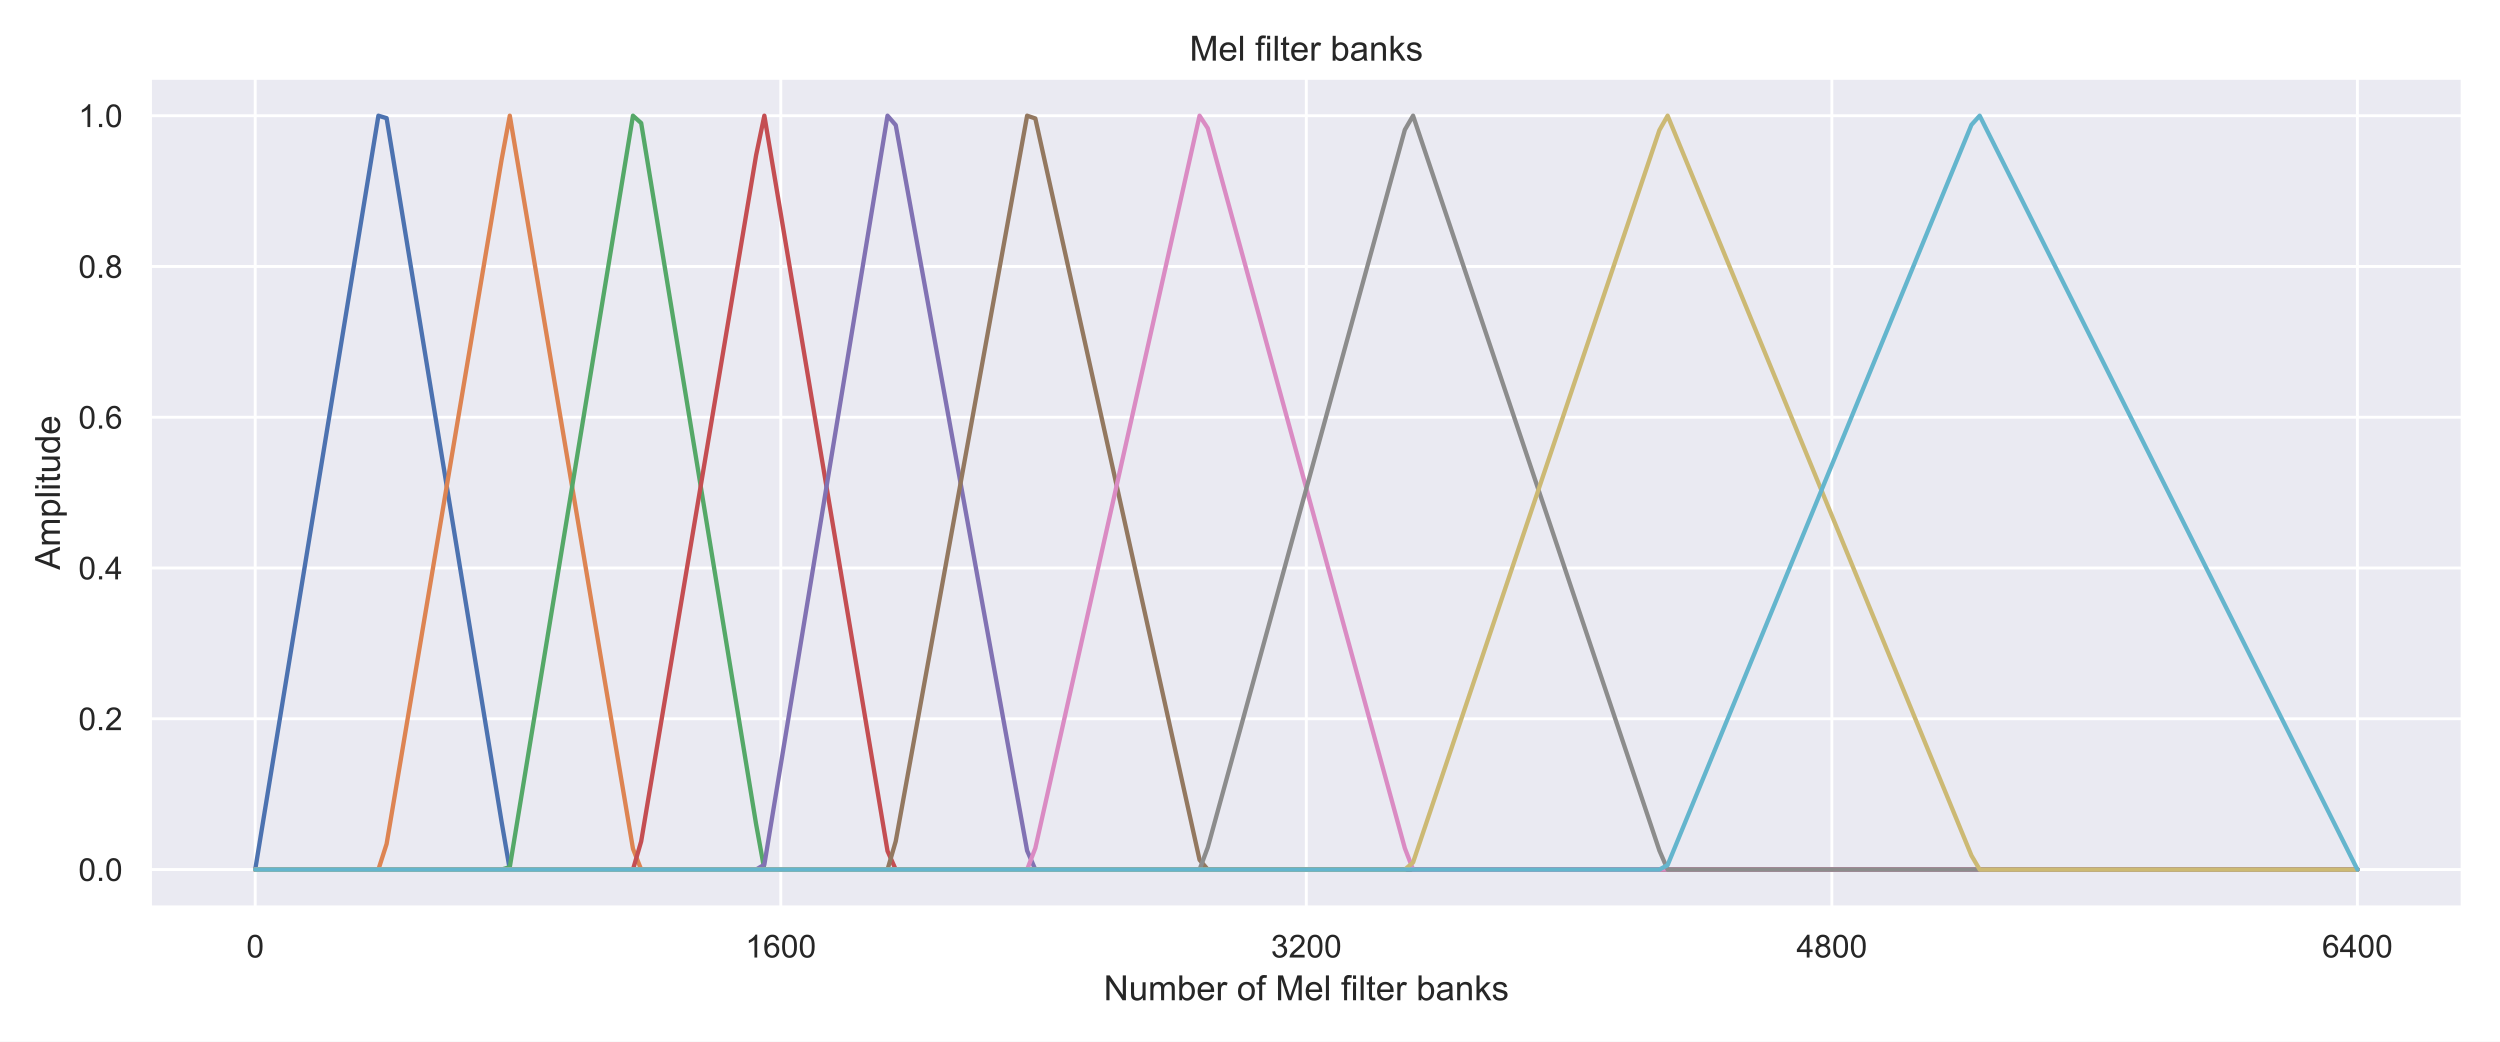
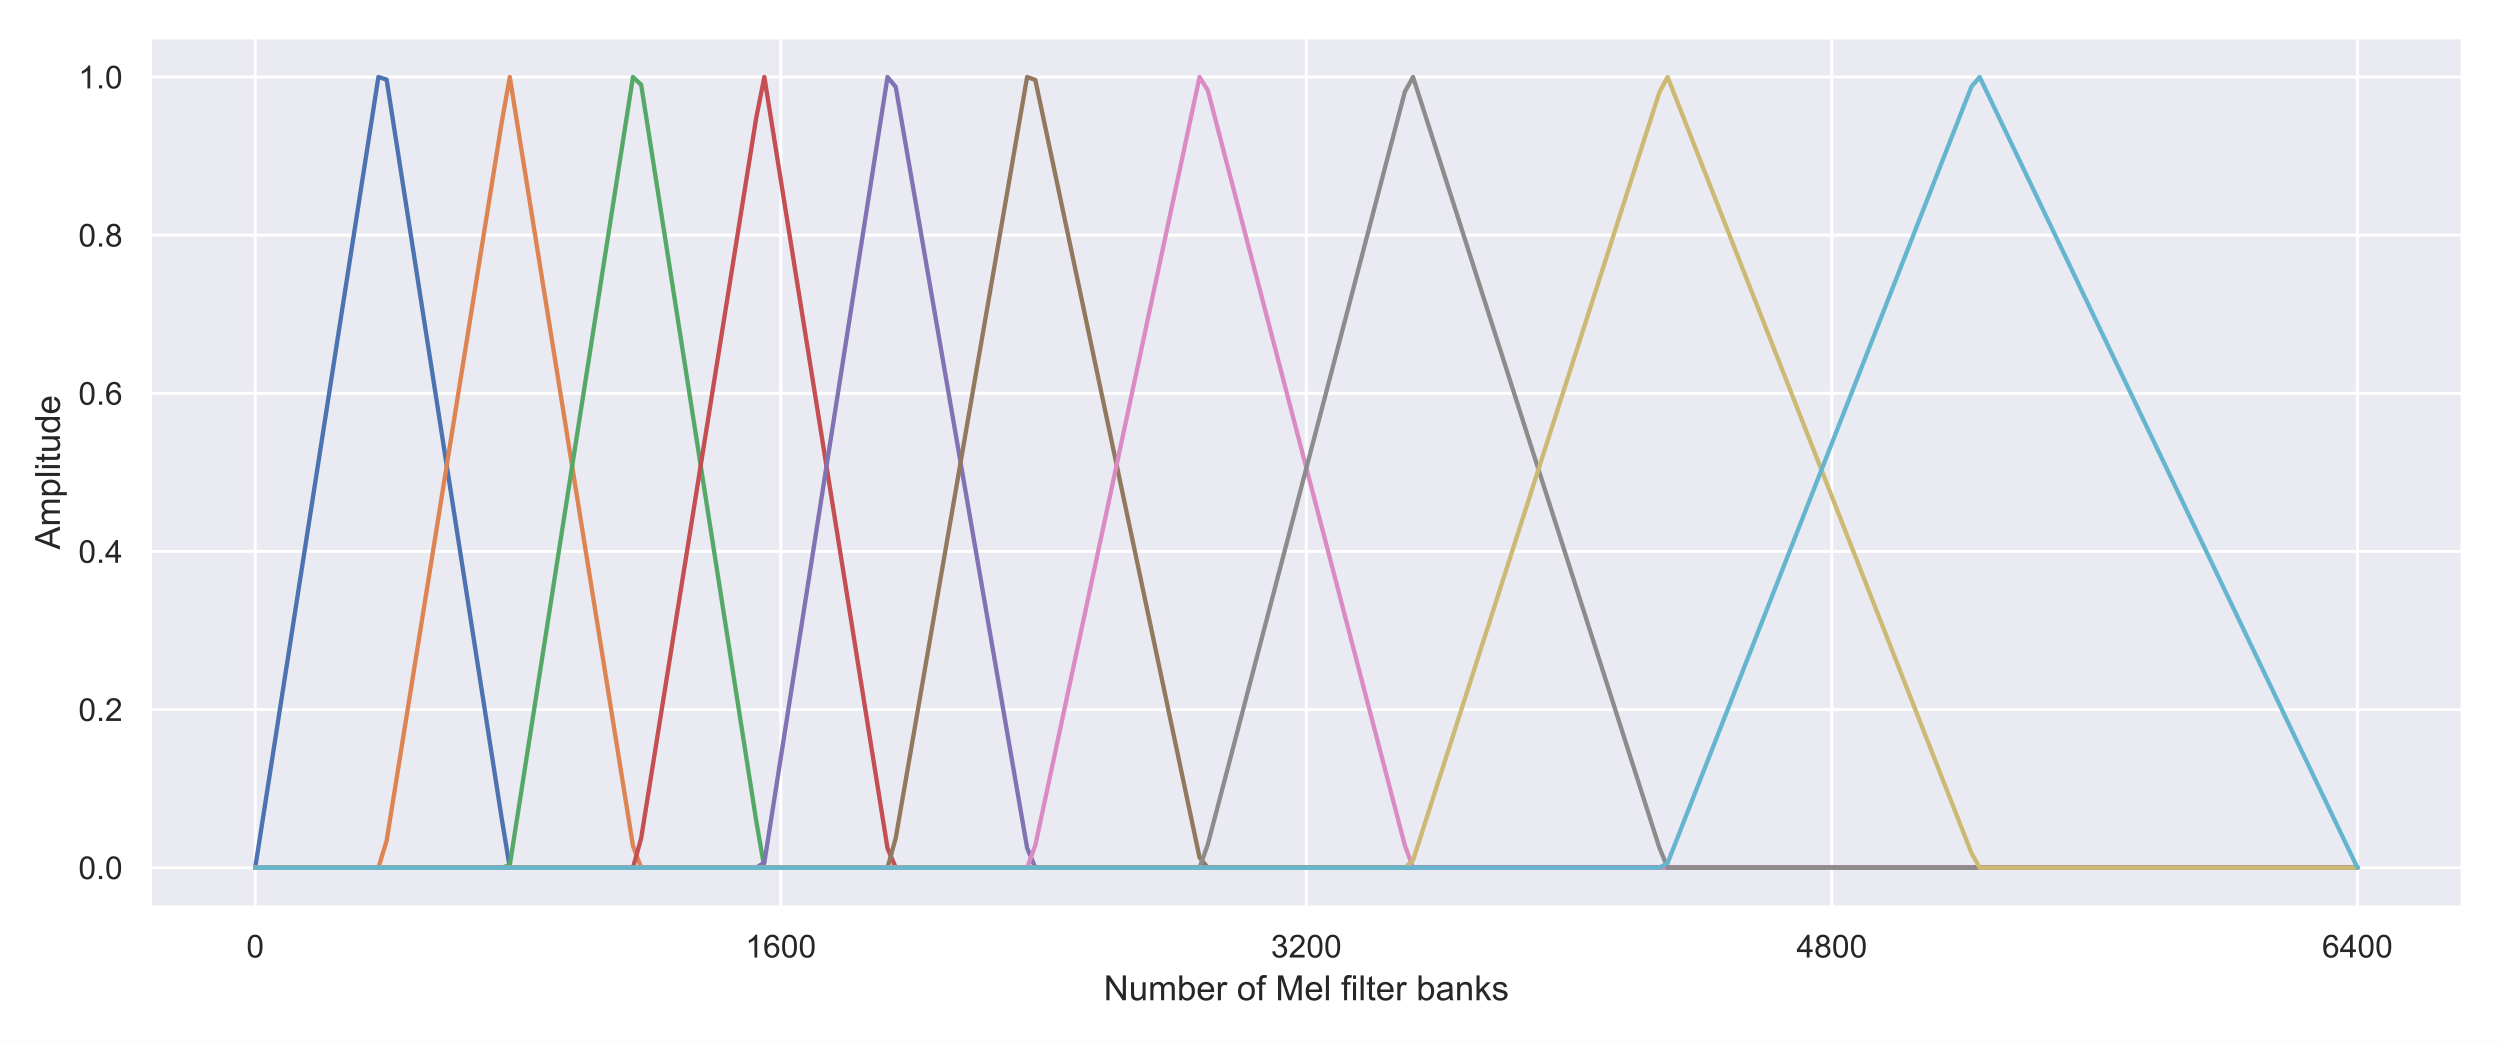
<svg xmlns="http://www.w3.org/2000/svg" xmlns:xlink="http://www.w3.org/1999/xlink" height="360pt" version="1.1" viewBox="0 0 864 360" width="864pt">
  <defs>
    <style type="text/css">*{stroke-linecap:butt;stroke-linejoin:round;}</style>
  </defs>
  <g id="figure_1">
    <g id="patch_1">
      <path d="M 0 360  L 864 360  L 864 0  L 0 0  z " style="fill:#ffffff;" />
    </g>
    <g id="axes_1">
      <g id="patch_2">
-         <path d="M 51.882 313.54  L 851.04 313.54  L 851.04 26.96  L 51.882 26.96  z " style="fill:#eaeaf2;" />
+         <path d="M 51.882 313.54  L 851.04 313.54  L 851.04 12.96  L 51.882 12.96  z " style="fill:#eaeaf2;" />
      </g>
      <g id="matplotlib.axis_1">
        <g id="xtick_1">
          <g id="line2d_1">
-             <path clip-path="url(#p73a716ff07)" d="M 88.207 313.54  L 88.207 26.96  " style="fill:none;stroke:#ffffff;stroke-linecap:round;" />
+             <path clip-path="url(#p7e0e19cbe6)" d="M 88.207 313.54  L 88.207 12.96  " style="fill:none;stroke:#ffffff;stroke-linecap:round;" />
          </g>
          <g id="text_1">
            <g style="fill:#262626;" transform="translate(85.14873 330.9136)scale(0.11 -0.11)">
              <defs>
                <path d="M 4.156 35.297  Q 4.156 48 6.766 55.734  Q 9.375 63.484 14.516 67.672  Q 19.672 71.875 27.484 71.875  Q 33.25 71.875 37.594 69.547  Q 41.938 67.234 44.766 62.859  Q 47.609 58.5 49.219 52.219  Q 50.828 45.953 50.828 35.297  Q 50.828 22.703 48.234 14.969  Q 45.656 7.234 40.5 3  Q 35.359 -1.219 27.484 -1.219  Q 17.141 -1.219 11.234 6.203  Q 4.156 15.141 4.156 35.297  z M 13.188 35.297  Q 13.188 17.672 17.312 11.828  Q 21.438 6 27.484 6  Q 33.547 6 37.672 11.859  Q 41.797 17.719 41.797 35.297  Q 41.797 52.984 37.672 58.781  Q 33.547 64.594 27.391 64.594  Q 21.344 64.594 17.719 59.469  Q 13.188 52.938 13.188 35.297  z " id="ArialMT-48" />
              </defs>
              <use xlink:href="#ArialMT-48" />
            </g>
          </g>
        </g>
        <g id="xtick_2">
          <g id="line2d_2">
-             <path clip-path="url(#p73a716ff07)" d="M 269.834 313.54  L 269.834 26.96  " style="fill:none;stroke:#ffffff;stroke-linecap:round;" />
+             <path clip-path="url(#p7e0e19cbe6)" d="M 269.834 313.54  L 269.834 12.96  " style="fill:none;stroke:#ffffff;stroke-linecap:round;" />
          </g>
          <g id="text_2">
            <g style="fill:#262626;" transform="translate(257.6 330.9136)scale(0.11 -0.11)">
              <defs>
                <path d="M 37.25 0  L 28.469 0  L 28.469 56  Q 25.297 52.984 20.141 49.953  Q 14.984 46.922 10.891 45.406  L 10.891 53.906  Q 18.266 57.375 23.781 62.297  Q 29.297 67.234 31.594 71.875  L 37.25 71.875  z " id="ArialMT-49" />
                <path d="M 49.75 54.047  L 41.016 53.375  Q 39.844 58.547 37.703 60.891  Q 34.125 64.656 28.906 64.656  Q 24.703 64.656 21.531 62.312  Q 17.391 59.281 14.984 53.469  Q 12.594 47.656 12.5 36.922  Q 15.672 41.75 20.266 44.094  Q 24.859 46.438 29.891 46.438  Q 38.672 46.438 44.844 39.969  Q 51.031 33.5 51.031 23.25  Q 51.031 16.5 48.125 10.719  Q 45.219 4.938 40.141 1.859  Q 35.062 -1.219 28.609 -1.219  Q 17.625 -1.219 10.688 6.859  Q 3.766 14.938 3.766 33.5  Q 3.766 54.25 11.422 63.672  Q 18.109 71.875 29.438 71.875  Q 37.891 71.875 43.281 67.141  Q 48.688 62.406 49.75 54.047  z M 13.875 23.188  Q 13.875 18.656 15.797 14.5  Q 17.719 10.359 21.188 8.172  Q 24.656 6 28.469 6  Q 34.031 6 38.031 10.484  Q 42.047 14.984 42.047 22.703  Q 42.047 30.125 38.078 34.391  Q 34.125 38.672 28.125 38.672  Q 22.172 38.672 18.016 34.391  Q 13.875 30.125 13.875 23.188  z " id="ArialMT-54" />
              </defs>
              <use xlink:href="#ArialMT-49" />
              <use x="55.615" xlink:href="#ArialMT-54" />
              <use x="111.23" xlink:href="#ArialMT-48" />
              <use x="166.846" xlink:href="#ArialMT-48" />
            </g>
          </g>
        </g>
        <g id="xtick_3">
          <g id="line2d_3">
-             <path clip-path="url(#p73a716ff07)" d="M 451.461 313.54  L 451.461 26.96  " style="fill:none;stroke:#ffffff;stroke-linecap:round;" />
+             <path clip-path="url(#p7e0e19cbe6)" d="M 451.461 313.54  L 451.461 12.96  " style="fill:none;stroke:#ffffff;stroke-linecap:round;" />
          </g>
          <g id="text_3">
            <g style="fill:#262626;" transform="translate(439.2269 330.9136)scale(0.11 -0.11)">
              <defs>
                <path d="M 4.203 18.891  L 12.984 20.062  Q 14.5 12.594 18.141 9.297  Q 21.781 6 27 6  Q 33.203 6 37.469 10.297  Q 41.75 14.594 41.75 20.953  Q 41.75 27 37.797 30.922  Q 33.844 34.859 27.734 34.859  Q 25.25 34.859 21.531 33.891  L 22.516 41.609  Q 23.391 41.5 23.922 41.5  Q 29.547 41.5 34.031 44.422  Q 38.531 47.359 38.531 53.469  Q 38.531 58.297 35.25 61.469  Q 31.984 64.656 26.812 64.656  Q 21.688 64.656 18.266 61.422  Q 14.844 58.203 13.875 51.766  L 5.078 53.328  Q 6.688 62.156 12.391 67.016  Q 18.109 71.875 26.609 71.875  Q 32.469 71.875 37.391 69.359  Q 42.328 66.844 44.938 62.5  Q 47.562 58.156 47.562 53.266  Q 47.562 48.641 45.062 44.828  Q 42.578 41.016 37.703 38.766  Q 44.047 37.312 47.562 32.688  Q 51.078 28.078 51.078 21.141  Q 51.078 11.766 44.234 5.25  Q 37.406 -1.266 26.953 -1.266  Q 17.531 -1.266 11.297 4.344  Q 5.078 9.969 4.203 18.891  z " id="ArialMT-51" />
                <path d="M 50.344 8.453  L 50.344 0  L 3.031 0  Q 2.938 3.172 4.047 6.109  Q 5.859 10.938 9.828 15.625  Q 13.812 20.312 21.344 26.469  Q 33.016 36.031 37.109 41.625  Q 41.219 47.219 41.219 52.203  Q 41.219 57.422 37.469 61  Q 33.734 64.594 27.734 64.594  Q 21.391 64.594 17.578 60.781  Q 13.766 56.984 13.719 50.25  L 4.688 51.172  Q 5.609 61.281 11.656 66.578  Q 17.719 71.875 27.938 71.875  Q 38.234 71.875 44.234 66.156  Q 50.25 60.453 50.25 52  Q 50.25 47.703 48.484 43.547  Q 46.734 39.406 42.656 34.812  Q 38.578 30.219 29.109 22.219  Q 21.188 15.578 18.938 13.203  Q 16.703 10.844 15.234 8.453  z " id="ArialMT-50" />
              </defs>
              <use xlink:href="#ArialMT-51" />
              <use x="55.615" xlink:href="#ArialMT-50" />
              <use x="111.23" xlink:href="#ArialMT-48" />
              <use x="166.846" xlink:href="#ArialMT-48" />
            </g>
          </g>
        </g>
        <g id="xtick_4">
          <g id="line2d_4">
-             <path clip-path="url(#p73a716ff07)" d="M 633.088 313.54  L 633.088 26.96  " style="fill:none;stroke:#ffffff;stroke-linecap:round;" />
+             <path clip-path="url(#p7e0e19cbe6)" d="M 633.088 313.54  L 633.088 12.96  " style="fill:none;stroke:#ffffff;stroke-linecap:round;" />
          </g>
          <g id="text_4">
            <g style="fill:#262626;" transform="translate(620.8537 330.9136)scale(0.11 -0.11)">
              <defs>
                <path d="M 32.328 0  L 32.328 17.141  L 1.266 17.141  L 1.266 25.203  L 33.938 71.578  L 41.109 71.578  L 41.109 25.203  L 50.781 25.203  L 50.781 17.141  L 41.109 17.141  L 41.109 0  z M 32.328 25.203  L 32.328 57.469  L 9.906 25.203  z " id="ArialMT-52" />
                <path d="M 17.672 38.812  Q 12.203 40.828 9.562 44.531  Q 6.938 48.25 6.938 53.422  Q 6.938 61.234 12.547 66.547  Q 18.172 71.875 27.484 71.875  Q 36.859 71.875 42.578 66.422  Q 48.297 60.984 48.297 53.172  Q 48.297 48.188 45.672 44.5  Q 43.062 40.828 37.75 38.812  Q 44.344 36.672 47.781 31.875  Q 51.219 27.094 51.219 20.453  Q 51.219 11.281 44.719 5.031  Q 38.234 -1.219 27.641 -1.219  Q 17.047 -1.219 10.547 5.047  Q 4.047 11.328 4.047 20.703  Q 4.047 27.688 7.594 32.391  Q 11.141 37.109 17.672 38.812  z M 15.922 53.719  Q 15.922 48.641 19.188 45.406  Q 22.469 42.188 27.688 42.188  Q 32.766 42.188 36.016 45.375  Q 39.266 48.578 39.266 53.219  Q 39.266 58.062 35.906 61.359  Q 32.562 64.656 27.594 64.656  Q 22.562 64.656 19.234 61.422  Q 15.922 58.203 15.922 53.719  z M 13.094 20.656  Q 13.094 16.891 14.875 13.375  Q 16.656 9.859 20.172 7.922  Q 23.688 6 27.734 6  Q 34.031 6 38.125 10.047  Q 42.234 14.109 42.234 20.359  Q 42.234 26.703 38.016 30.859  Q 33.797 35.016 27.438 35.016  Q 21.234 35.016 17.156 30.906  Q 13.094 26.812 13.094 20.656  z " id="ArialMT-56" />
              </defs>
              <use xlink:href="#ArialMT-52" />
              <use x="55.615" xlink:href="#ArialMT-56" />
              <use x="111.23" xlink:href="#ArialMT-48" />
              <use x="166.846" xlink:href="#ArialMT-48" />
            </g>
          </g>
        </g>
        <g id="xtick_5">
          <g id="line2d_5">
-             <path clip-path="url(#p73a716ff07)" d="M 814.715 313.54  L 814.715 26.96  " style="fill:none;stroke:#ffffff;stroke-linecap:round;" />
+             <path clip-path="url(#p7e0e19cbe6)" d="M 814.715 313.54  L 814.715 12.96  " style="fill:none;stroke:#ffffff;stroke-linecap:round;" />
          </g>
          <g id="text_5">
            <g style="fill:#262626;" transform="translate(802.4806 330.9136)scale(0.11 -0.11)">
              <use xlink:href="#ArialMT-54" />
              <use x="55.615" xlink:href="#ArialMT-52" />
              <use x="111.23" xlink:href="#ArialMT-48" />
              <use x="166.846" xlink:href="#ArialMT-48" />
            </g>
          </g>
        </g>
        <g id="text_6">
          <g style="fill:#262626;" transform="translate(381.44 345.6892)scale(0.12 -0.12)">
            <defs>
              <path d="M 7.625 0  L 7.625 71.578  L 17.328 71.578  L 54.938 15.375  L 54.938 71.578  L 64.016 71.578  L 64.016 0  L 54.297 0  L 16.703 56.25  L 16.703 0  z " id="ArialMT-78" />
              <path d="M 40.578 0  L 40.578 7.625  Q 34.516 -1.172 24.125 -1.172  Q 19.531 -1.172 15.547 0.578  Q 11.578 2.344 9.641 5  Q 7.719 7.672 6.938 11.531  Q 6.391 14.109 6.391 19.734  L 6.391 51.859  L 15.188 51.859  L 15.188 23.094  Q 15.188 16.219 15.719 13.812  Q 16.547 10.359 19.234 8.375  Q 21.922 6.391 25.875 6.391  Q 29.828 6.391 33.297 8.422  Q 36.766 10.453 38.203 13.938  Q 39.656 17.438 39.656 24.078  L 39.656 51.859  L 48.438 51.859  L 48.438 0  z " id="ArialMT-117" />
              <path d="M 6.594 0  L 6.594 51.859  L 14.453 51.859  L 14.453 44.578  Q 16.891 48.391 20.938 50.703  Q 25 53.031 30.172 53.031  Q 35.938 53.031 39.625 50.641  Q 43.312 48.25 44.828 43.953  Q 50.984 53.031 60.844 53.031  Q 68.562 53.031 72.703 48.75  Q 76.859 44.484 76.859 35.594  L 76.859 0  L 68.109 0  L 68.109 32.672  Q 68.109 37.938 67.25 40.25  Q 66.406 42.578 64.156 43.984  Q 61.922 45.406 58.891 45.406  Q 53.422 45.406 49.797 41.766  Q 46.188 38.141 46.188 30.125  L 46.188 0  L 37.406 0  L 37.406 33.688  Q 37.406 39.547 35.25 42.469  Q 33.109 45.406 28.219 45.406  Q 24.516 45.406 21.359 43.453  Q 18.219 41.5 16.797 37.734  Q 15.375 33.984 15.375 26.906  L 15.375 0  z " id="ArialMT-109" />
              <path d="M 14.703 0  L 6.547 0  L 6.547 71.578  L 15.328 71.578  L 15.328 46.047  Q 20.906 53.031 29.547 53.031  Q 34.328 53.031 38.594 51.094  Q 42.875 49.172 45.625 45.672  Q 48.391 42.188 49.953 37.25  Q 51.516 32.328 51.516 26.703  Q 51.516 13.375 44.922 6.094  Q 38.328 -1.172 29.109 -1.172  Q 19.922 -1.172 14.703 6.5  z M 14.594 26.312  Q 14.594 17 17.141 12.844  Q 21.297 6.062 28.375 6.062  Q 34.125 6.062 38.328 11.062  Q 42.531 16.062 42.531 25.984  Q 42.531 36.141 38.5 40.969  Q 34.469 45.797 28.766 45.797  Q 23 45.797 18.797 40.797  Q 14.594 35.797 14.594 26.312  z " id="ArialMT-98" />
              <path d="M 42.094 16.703  L 51.172 15.578  Q 49.031 7.625 43.219 3.219  Q 37.406 -1.172 28.375 -1.172  Q 17 -1.172 10.328 5.828  Q 3.656 12.844 3.656 25.484  Q 3.656 38.578 10.391 45.797  Q 17.141 53.031 27.875 53.031  Q 38.281 53.031 44.875 45.953  Q 51.469 38.875 51.469 26.031  Q 51.469 25.25 51.422 23.688  L 12.75 23.688  Q 13.234 15.141 17.578 10.594  Q 21.922 6.062 28.422 6.062  Q 33.25 6.062 36.672 8.594  Q 40.094 11.141 42.094 16.703  z M 13.234 30.906  L 42.188 30.906  Q 41.609 37.453 38.875 40.719  Q 34.672 45.797 27.984 45.797  Q 21.922 45.797 17.797 41.75  Q 13.672 37.703 13.234 30.906  z " id="ArialMT-101" />
              <path d="M 6.5 0  L 6.5 51.859  L 14.406 51.859  L 14.406 44  Q 17.438 49.516 20 51.266  Q 22.562 53.031 25.641 53.031  Q 30.078 53.031 34.672 50.203  L 31.641 42.047  Q 28.422 43.953 25.203 43.953  Q 22.312 43.953 20.016 42.219  Q 17.719 40.484 16.75 37.406  Q 15.281 32.719 15.281 27.156  L 15.281 0  z " id="ArialMT-114" />
              <path id="ArialMT-32" />
              <path d="M 3.328 25.922  Q 3.328 40.328 11.328 47.266  Q 18.016 53.031 27.641 53.031  Q 38.328 53.031 45.109 46.016  Q 51.906 39.016 51.906 26.656  Q 51.906 16.656 48.906 10.906  Q 45.906 5.172 40.156 2  Q 34.422 -1.172 27.641 -1.172  Q 16.75 -1.172 10.031 5.812  Q 3.328 12.797 3.328 25.922  z M 12.359 25.922  Q 12.359 15.969 16.703 11.016  Q 21.047 6.062 27.641 6.062  Q 34.188 6.062 38.531 11.031  Q 42.875 16.016 42.875 26.219  Q 42.875 35.844 38.5 40.797  Q 34.125 45.75 27.641 45.75  Q 21.047 45.75 16.703 40.812  Q 12.359 35.891 12.359 25.922  z " id="ArialMT-111" />
              <path d="M 8.688 0  L 8.688 45.016  L 0.922 45.016  L 0.922 51.859  L 8.688 51.859  L 8.688 57.375  Q 8.688 62.594 9.625 65.141  Q 10.891 68.562 14.078 70.672  Q 17.281 72.797 23.047 72.797  Q 26.766 72.797 31.25 71.922  L 29.938 64.266  Q 27.203 64.75 24.75 64.75  Q 20.75 64.75 19.094 63.031  Q 17.438 61.328 17.438 56.641  L 17.438 51.859  L 27.547 51.859  L 27.547 45.016  L 17.438 45.016  L 17.438 0  z " id="ArialMT-102" />
              <path d="M 7.422 0  L 7.422 71.578  L 21.688 71.578  L 38.625 20.906  Q 40.969 13.812 42.047 10.297  Q 43.266 14.203 45.844 21.781  L 62.984 71.578  L 75.734 71.578  L 75.734 0  L 66.609 0  L 66.609 59.906  L 45.797 0  L 37.25 0  L 16.547 60.938  L 16.547 0  z " id="ArialMT-77" />
              <path d="M 6.391 0  L 6.391 71.578  L 15.188 71.578  L 15.188 0  z " id="ArialMT-108" />
              <path d="M 6.641 61.469  L 6.641 71.578  L 15.438 71.578  L 15.438 61.469  z M 6.641 0  L 6.641 51.859  L 15.438 51.859  L 15.438 0  z " id="ArialMT-105" />
              <path d="M 25.781 7.859  L 27.047 0.094  Q 23.344 -0.688 20.406 -0.688  Q 15.625 -0.688 12.984 0.828  Q 10.359 2.344 9.281 4.812  Q 8.203 7.281 8.203 15.188  L 8.203 45.016  L 1.766 45.016  L 1.766 51.859  L 8.203 51.859  L 8.203 64.703  L 16.938 69.969  L 16.938 51.859  L 25.781 51.859  L 25.781 45.016  L 16.938 45.016  L 16.938 14.703  Q 16.938 10.938 17.406 9.859  Q 17.875 8.797 18.922 8.156  Q 19.969 7.516 21.922 7.516  Q 23.391 7.516 25.781 7.859  z " id="ArialMT-116" />
              <path d="M 40.438 6.391  Q 35.547 2.25 31.031 0.531  Q 26.516 -1.172 21.344 -1.172  Q 12.797 -1.172 8.203 3  Q 3.609 7.172 3.609 13.672  Q 3.609 17.484 5.344 20.625  Q 7.078 23.781 9.891 25.688  Q 12.703 27.594 16.219 28.562  Q 18.797 29.25 24.031 29.891  Q 34.672 31.156 39.703 32.906  Q 39.75 34.719 39.75 35.203  Q 39.75 40.578 37.25 42.781  Q 33.891 45.75 27.25 45.75  Q 21.047 45.75 18.094 43.578  Q 15.141 41.406 13.719 35.891  L 5.125 37.062  Q 6.297 42.578 8.984 45.969  Q 11.672 49.359 16.75 51.188  Q 21.828 53.031 28.516 53.031  Q 35.156 53.031 39.297 51.469  Q 43.453 49.906 45.406 47.531  Q 47.359 45.172 48.141 41.547  Q 48.578 39.312 48.578 33.453  L 48.578 21.734  Q 48.578 9.469 49.141 6.219  Q 49.703 2.984 51.375 0  L 42.188 0  Q 40.828 2.734 40.438 6.391  z M 39.703 26.031  Q 34.906 24.078 25.344 22.703  Q 19.922 21.922 17.672 20.938  Q 15.438 19.969 14.203 18.094  Q 12.984 16.219 12.984 13.922  Q 12.984 10.406 15.641 8.062  Q 18.312 5.719 23.438 5.719  Q 28.516 5.719 32.469 7.938  Q 36.422 10.156 38.281 14.016  Q 39.703 17 39.703 22.797  z " id="ArialMT-97" />
              <path d="M 6.594 0  L 6.594 51.859  L 14.5 51.859  L 14.5 44.484  Q 20.219 53.031 31 53.031  Q 35.688 53.031 39.625 51.344  Q 43.562 49.656 45.516 46.922  Q 47.469 44.188 48.25 40.438  Q 48.734 37.984 48.734 31.891  L 48.734 0  L 39.938 0  L 39.938 31.547  Q 39.938 36.922 38.906 39.578  Q 37.891 42.234 35.281 43.812  Q 32.672 45.406 29.156 45.406  Q 23.531 45.406 19.453 41.844  Q 15.375 38.281 15.375 28.328  L 15.375 0  z " id="ArialMT-110" />
              <path d="M 6.641 0  L 6.641 71.578  L 15.438 71.578  L 15.438 30.766  L 36.234 51.859  L 47.609 51.859  L 27.781 32.625  L 49.609 0  L 38.766 0  L 21.625 26.516  L 15.438 20.562  L 15.438 0  z " id="ArialMT-107" />
              <path d="M 3.078 15.484  L 11.766 16.844  Q 12.5 11.625 15.844 8.844  Q 19.188 6.062 25.203 6.062  Q 31.25 6.062 34.172 8.516  Q 37.109 10.984 37.109 14.312  Q 37.109 17.281 34.516 19  Q 32.719 20.172 25.531 21.969  Q 15.875 24.422 12.141 26.203  Q 8.406 27.984 6.469 31.125  Q 4.547 34.281 4.547 38.094  Q 4.547 41.547 6.125 44.5  Q 7.719 47.469 10.453 49.422  Q 12.5 50.922 16.031 51.969  Q 19.578 53.031 23.641 53.031  Q 29.734 53.031 34.344 51.266  Q 38.969 49.516 41.156 46.5  Q 43.359 43.5 44.188 38.484  L 35.594 37.312  Q 35.016 41.312 32.203 43.547  Q 29.391 45.797 24.266 45.797  Q 18.219 45.797 15.625 43.797  Q 13.031 41.797 13.031 39.109  Q 13.031 37.406 14.109 36.031  Q 15.188 34.625 17.484 33.688  Q 18.797 33.203 25.25 31.453  Q 34.578 28.953 38.25 27.359  Q 41.938 25.781 44.031 22.75  Q 46.141 19.734 46.141 15.234  Q 46.141 10.844 43.578 6.953  Q 41.016 3.078 36.172 0.953  Q 31.344 -1.172 25.25 -1.172  Q 15.141 -1.172 9.844 3.031  Q 4.547 7.234 3.078 15.484  z " id="ArialMT-115" />
            </defs>
            <use xlink:href="#ArialMT-78" />
            <use x="72.217" xlink:href="#ArialMT-117" />
            <use x="127.832" xlink:href="#ArialMT-109" />
            <use x="211.133" xlink:href="#ArialMT-98" />
            <use x="266.748" xlink:href="#ArialMT-101" />
            <use x="322.363" xlink:href="#ArialMT-114" />
            <use x="355.664" xlink:href="#ArialMT-32" />
            <use x="383.447" xlink:href="#ArialMT-111" />
            <use x="439.062" xlink:href="#ArialMT-102" />
            <use x="466.846" xlink:href="#ArialMT-32" />
            <use x="494.629" xlink:href="#ArialMT-77" />
            <use x="577.93" xlink:href="#ArialMT-101" />
            <use x="633.545" xlink:href="#ArialMT-108" />
            <use x="655.762" xlink:href="#ArialMT-32" />
            <use x="683.545" xlink:href="#ArialMT-102" />
            <use x="711.328" xlink:href="#ArialMT-105" />
            <use x="733.545" xlink:href="#ArialMT-108" />
            <use x="755.762" xlink:href="#ArialMT-116" />
            <use x="783.545" xlink:href="#ArialMT-101" />
            <use x="839.16" xlink:href="#ArialMT-114" />
            <use x="872.461" xlink:href="#ArialMT-32" />
            <use x="900.244" xlink:href="#ArialMT-98" />
            <use x="955.859" xlink:href="#ArialMT-97" />
            <use x="1011.475" xlink:href="#ArialMT-110" />
            <use x="1067.09" xlink:href="#ArialMT-107" />
            <use x="1117.09" xlink:href="#ArialMT-115" />
          </g>
        </g>
      </g>
      <g id="matplotlib.axis_2">
        <g id="ytick_1">
          <g id="line2d_6">
-             <path clip-path="url(#p73a716ff07)" d="M 51.882 300.514  L 851.04 300.514  " style="fill:none;stroke:#ffffff;stroke-linecap:round;" />
+             <path clip-path="url(#p7e0e19cbe6)" d="M 51.882 299.877  L 851.04 299.877  " style="fill:none;stroke:#ffffff;stroke-linecap:round;" />
          </g>
          <g id="text_7">
-             <g style="fill:#262626;" transform="translate(27.09188 304.4504)scale(0.11 -0.11)">
+             <g style="fill:#262626;" transform="translate(27.09188 303.8141)scale(0.11 -0.11)">
              <defs>
                <path d="M 9.078 0  L 9.078 10.016  L 19.094 10.016  L 19.094 0  z " id="ArialMT-46" />
              </defs>
              <use xlink:href="#ArialMT-48" />
              <use x="55.615" xlink:href="#ArialMT-46" />
              <use x="83.398" xlink:href="#ArialMT-48" />
            </g>
          </g>
        </g>
        <g id="ytick_2">
          <g id="line2d_7">
-             <path clip-path="url(#p73a716ff07)" d="M 51.882 248.408  L 851.04 248.408  " style="fill:none;stroke:#ffffff;stroke-linecap:round;" />
+             <path clip-path="url(#p7e0e19cbe6)" d="M 51.882 245.226  L 851.04 245.226  " style="fill:none;stroke:#ffffff;stroke-linecap:round;" />
          </g>
          <g id="text_8">
-             <g style="fill:#262626;" transform="translate(27.09188 252.345)scale(0.11 -0.11)">
+             <g style="fill:#262626;" transform="translate(27.09188 249.1632)scale(0.11 -0.11)">
              <use xlink:href="#ArialMT-48" />
              <use x="55.615" xlink:href="#ArialMT-46" />
              <use x="83.398" xlink:href="#ArialMT-50" />
            </g>
          </g>
        </g>
        <g id="ytick_3">
          <g id="line2d_8">
-             <path clip-path="url(#p73a716ff07)" d="M 51.882 196.303  L 851.04 196.303  " style="fill:none;stroke:#ffffff;stroke-linecap:round;" />
+             <path clip-path="url(#p7e0e19cbe6)" d="M 51.882 190.575  L 851.04 190.575  " style="fill:none;stroke:#ffffff;stroke-linecap:round;" />
          </g>
          <g id="text_9">
-             <g style="fill:#262626;" transform="translate(27.09188 200.2395)scale(0.11 -0.11)">
+             <g style="fill:#262626;" transform="translate(27.09188 194.5123)scale(0.11 -0.11)">
              <use xlink:href="#ArialMT-48" />
              <use x="55.615" xlink:href="#ArialMT-46" />
              <use x="83.398" xlink:href="#ArialMT-52" />
            </g>
          </g>
        </g>
        <g id="ytick_4">
          <g id="line2d_9">
-             <path clip-path="url(#p73a716ff07)" d="M 51.882 144.197  L 851.04 144.197  " style="fill:none;stroke:#ffffff;stroke-linecap:round;" />
+             <path clip-path="url(#p7e0e19cbe6)" d="M 51.882 135.925  L 851.04 135.925  " style="fill:none;stroke:#ffffff;stroke-linecap:round;" />
          </g>
          <g id="text_10">
-             <g style="fill:#262626;" transform="translate(27.09188 148.1341)scale(0.11 -0.11)">
+             <g style="fill:#262626;" transform="translate(27.09188 139.8613)scale(0.11 -0.11)">
              <use xlink:href="#ArialMT-48" />
              <use x="55.615" xlink:href="#ArialMT-46" />
              <use x="83.398" xlink:href="#ArialMT-54" />
            </g>
          </g>
        </g>
        <g id="ytick_5">
          <g id="line2d_10">
-             <path clip-path="url(#p73a716ff07)" d="M 51.882 92.092  L 851.04 92.092  " style="fill:none;stroke:#ffffff;stroke-linecap:round;" />
+             <path clip-path="url(#p7e0e19cbe6)" d="M 51.882 81.274  L 851.04 81.274  " style="fill:none;stroke:#ffffff;stroke-linecap:round;" />
          </g>
          <g id="text_11">
-             <g style="fill:#262626;" transform="translate(27.09188 96.02862)scale(0.11 -0.11)">
+             <g style="fill:#262626;" transform="translate(27.09188 85.21043)scale(0.11 -0.11)">
              <use xlink:href="#ArialMT-48" />
              <use x="55.615" xlink:href="#ArialMT-46" />
              <use x="83.398" xlink:href="#ArialMT-56" />
            </g>
          </g>
        </g>
        <g id="ytick_6">
          <g id="line2d_11">
-             <path clip-path="url(#p73a716ff07)" d="M 51.882 39.986  L 851.04 39.986  " style="fill:none;stroke:#ffffff;stroke-linecap:round;" />
+             <path clip-path="url(#p7e0e19cbe6)" d="M 51.882 26.623  L 851.04 26.623  " style="fill:none;stroke:#ffffff;stroke-linecap:round;" />
          </g>
          <g id="text_12">
-             <g style="fill:#262626;" transform="translate(27.09188 43.92316)scale(0.11 -0.11)">
+             <g style="fill:#262626;" transform="translate(27.09188 30.55952)scale(0.11 -0.11)">
              <use xlink:href="#ArialMT-49" />
              <use x="55.615" xlink:href="#ArialMT-46" />
              <use x="83.398" xlink:href="#ArialMT-48" />
            </g>
          </g>
        </g>
        <g id="text_13">
-           <g style="fill:#262626;" transform="translate(20.70688 196.9294)rotate(-90)scale(0.12 -0.12)">
+           <g style="fill:#262626;" transform="translate(20.70688 189.9294)rotate(-90)scale(0.12 -0.12)">
            <defs>
              <path d="M -0.141 0  L 27.344 71.578  L 37.547 71.578  L 66.844 0  L 56.062 0  L 47.703 21.688  L 17.781 21.688  L 9.906 0  z M 20.516 29.391  L 44.781 29.391  L 37.312 49.219  Q 33.891 58.25 32.234 64.062  Q 30.859 57.172 28.375 50.391  z " id="ArialMT-65" />
              <path d="M 6.594 -19.875  L 6.594 51.859  L 14.594 51.859  L 14.594 45.125  Q 17.438 49.078 21 51.047  Q 24.562 53.031 29.641 53.031  Q 36.281 53.031 41.359 49.609  Q 46.438 46.188 49.016 39.953  Q 51.609 33.734 51.609 26.312  Q 51.609 18.359 48.75 11.984  Q 45.906 5.609 40.453 2.219  Q 35.016 -1.172 29 -1.172  Q 24.609 -1.172 21.109 0.688  Q 17.625 2.547 15.375 5.375  L 15.375 -19.875  z M 14.547 25.641  Q 14.547 15.625 18.594 10.844  Q 22.656 6.062 28.422 6.062  Q 34.281 6.062 38.453 11.016  Q 42.625 15.969 42.625 26.375  Q 42.625 36.281 38.547 41.203  Q 34.469 46.141 28.812 46.141  Q 23.188 46.141 18.859 40.891  Q 14.547 35.641 14.547 25.641  z " id="ArialMT-112" />
              <path d="M 40.234 0  L 40.234 6.547  Q 35.297 -1.172 25.734 -1.172  Q 19.531 -1.172 14.328 2.25  Q 9.125 5.672 6.266 11.797  Q 3.422 17.922 3.422 25.875  Q 3.422 33.641 6 39.969  Q 8.594 46.297 13.766 49.656  Q 18.953 53.031 25.344 53.031  Q 30.031 53.031 33.688 51.047  Q 37.359 49.078 39.656 45.906  L 39.656 71.578  L 48.391 71.578  L 48.391 0  z M 12.453 25.875  Q 12.453 15.922 16.641 10.984  Q 20.844 6.062 26.562 6.062  Q 32.328 6.062 36.344 10.766  Q 40.375 15.484 40.375 25.141  Q 40.375 35.797 36.266 40.766  Q 32.172 45.75 26.172 45.75  Q 20.312 45.75 16.375 40.969  Q 12.453 36.188 12.453 25.875  z " id="ArialMT-100" />
            </defs>
            <use xlink:href="#ArialMT-65" />
            <use x="66.699" xlink:href="#ArialMT-109" />
            <use x="150" xlink:href="#ArialMT-112" />
            <use x="205.615" xlink:href="#ArialMT-108" />
            <use x="227.832" xlink:href="#ArialMT-105" />
            <use x="250.049" xlink:href="#ArialMT-116" />
            <use x="277.832" xlink:href="#ArialMT-117" />
            <use x="333.447" xlink:href="#ArialMT-100" />
            <use x="389.062" xlink:href="#ArialMT-101" />
          </g>
        </g>
      </g>
      <g id="line2d_12">
-         <path clip-path="url(#p73a716ff07)" d="M 88.207 300.514  L 130.776 39.986  L 133.614 40.839  L 173.345 283.998  L 176.183 300.514  L 814.715 300.514  L 814.715 300.514  " style="fill:none;stroke:#4c72b0;stroke-linecap:round;stroke-width:1.5;" />
+         <path clip-path="url(#p7e0e19cbe6)" d="M 88.207 299.877  L 130.776 26.623  L 133.614 27.517  L 173.345 282.555  L 176.183 299.877  L 814.715 299.877  L 814.715 299.877  " style="fill:none;stroke:#4c72b0;stroke-linecap:round;stroke-width:1.5;" />
      </g>
      <g id="line2d_13">
-         <path clip-path="url(#p73a716ff07)" d="M 88.207 300.514  L 130.776 300.514  L 133.614 291.655  L 173.345 55.217  L 176.183 39.986  L 218.752 293.313  L 221.589 300.514  L 814.715 300.514  L 814.715 300.514  " style="fill:none;stroke:#dd8452;stroke-linecap:round;stroke-width:1.5;" />
+         <path clip-path="url(#p7e0e19cbe6)" d="M 88.207 299.877  L 130.776 299.877  L 133.614 290.586  L 173.345 42.597  L 176.183 26.623  L 218.752 292.325  L 221.589 299.877  L 814.715 299.877  L 814.715 299.877  " style="fill:none;stroke:#dd8452;stroke-linecap:round;stroke-width:1.5;" />
      </g>
      <g id="line2d_14">
-         <path clip-path="url(#p73a716ff07)" d="M 88.207 300.514  L 173.345 300.514  L 176.183 299.664  L 218.752 39.986  L 221.589 42.536  L 261.32 284.902  L 264.158 300.514  L 814.715 300.514  L 814.715 300.514  " style="fill:none;stroke:#55a868;stroke-linecap:round;stroke-width:1.5;" />
+         <path clip-path="url(#p7e0e19cbe6)" d="M 88.207 299.877  L 173.345 299.877  L 176.183 298.986  L 218.752 26.623  L 221.589 29.297  L 261.32 283.503  L 264.158 299.877  L 814.715 299.877  L 814.715 299.877  " style="fill:none;stroke:#55a868;stroke-linecap:round;stroke-width:1.5;" />
      </g>
      <g id="line2d_15">
-         <path clip-path="url(#p73a716ff07)" d="M 88.207 300.514  L 218.752 300.514  L 221.589 290.795  L 261.32 53.602  L 264.158 39.986  L 306.727 294.122  L 309.565 300.514  L 814.715 300.514  L 814.715 300.514  " style="fill:none;stroke:#c44e52;stroke-linecap:round;stroke-width:1.5;" />
+         <path clip-path="url(#p7e0e19cbe6)" d="M 88.207 299.877  L 218.752 299.877  L 221.589 289.684  L 261.32 40.903  L 264.158 26.623  L 306.727 293.173  L 309.565 299.877  L 814.715 299.877  L 814.715 299.877  " style="fill:none;stroke:#c44e52;stroke-linecap:round;stroke-width:1.5;" />
      </g>
      <g id="line2d_16">
-         <path clip-path="url(#p73a716ff07)" d="M 88.207 300.514  L 261.32 300.514  L 264.158 298.819  L 306.727 39.986  L 309.565 43.236  L 354.972 293.994  L 357.81 300.514  L 814.715 300.514  L 814.715 300.514  " style="fill:none;stroke:#8172b3;stroke-linecap:round;stroke-width:1.5;" />
+         <path clip-path="url(#p7e0e19cbe6)" d="M 88.207 299.877  L 261.32 299.877  L 264.158 298.1  L 306.727 26.623  L 309.565 30.031  L 354.972 293.039  L 357.81 299.877  L 814.715 299.877  L 814.715 299.877  " style="fill:none;stroke:#8172b3;stroke-linecap:round;stroke-width:1.5;" />
      </g>
      <g id="line2d_17">
-         <path clip-path="url(#p73a716ff07)" d="M 88.207 300.514  L 306.727 300.514  L 309.565 290.753  L 354.972 39.986  L 357.81 40.948  L 414.568 297.163  L 417.406 300.514  L 814.715 300.514  L 814.715 300.514  " style="fill:none;stroke:#937860;stroke-linecap:round;stroke-width:1.5;" />
+         <path clip-path="url(#p7e0e19cbe6)" d="M 88.207 299.877  L 306.727 299.877  L 309.565 289.64  L 354.972 26.623  L 357.81 27.632  L 414.568 296.363  L 417.406 299.877  L 814.715 299.877  L 814.715 299.877  " style="fill:none;stroke:#937860;stroke-linecap:round;stroke-width:1.5;" />
      </g>
      <g id="line2d_18">
-         <path clip-path="url(#p73a716ff07)" d="M 88.207 300.514  L 354.972 300.514  L 357.81 293.122  L 414.568 39.986  L 417.406 44.332  L 485.516 293.158  L 488.354 300.514  L 814.715 300.514  L 814.715 300.514  " style="fill:none;stroke:#da8bc3;stroke-linecap:round;stroke-width:1.5;" />
+         <path clip-path="url(#p7e0e19cbe6)" d="M 88.207 299.877  L 354.972 299.877  L 357.81 292.124  L 414.568 26.623  L 417.406 31.181  L 485.516 292.162  L 488.354 299.877  L 814.715 299.877  L 814.715 299.877  " style="fill:none;stroke:#da8bc3;stroke-linecap:round;stroke-width:1.5;" />
      </g>
      <g id="line2d_19">
-         <path clip-path="url(#p73a716ff07)" d="M 88.207 300.514  L 414.568 300.514  L 417.406 292.882  L 485.516 44.859  L 488.354 39.986  L 573.491 293.946  L 576.329 300.514  L 814.715 300.514  L 814.715 300.514  " style="fill:none;stroke:#8c8c8c;stroke-linecap:round;stroke-width:1.5;" />
+         <path clip-path="url(#p7e0e19cbe6)" d="M 88.207 299.877  L 414.568 299.877  L 417.406 291.873  L 485.516 31.733  L 488.354 26.623  L 573.491 292.988  L 576.329 299.877  L 814.715 299.877  L 814.715 299.877  " style="fill:none;stroke:#8c8c8c;stroke-linecap:round;stroke-width:1.5;" />
      </g>
      <g id="line2d_20">
-         <path clip-path="url(#p73a716ff07)" d="M 88.207 300.514  L 485.516 300.514  L 488.354 298.063  L 573.491 44.983  L 576.329 39.986  L 681.332 295.668  L 684.17 300.514  L 814.715 300.514  L 814.715 300.514  " style="fill:none;stroke:#ccb974;stroke-linecap:round;stroke-width:1.5;" />
+         <path clip-path="url(#p7e0e19cbe6)" d="M 88.207 299.877  L 485.516 299.877  L 488.354 297.307  L 573.491 31.863  L 576.329 26.623  L 681.332 294.794  L 684.17 299.877  L 814.715 299.877  L 814.715 299.877  " style="fill:none;stroke:#ccb974;stroke-linecap:round;stroke-width:1.5;" />
      </g>
      <g id="line2d_21">
-         <path clip-path="url(#p73a716ff07)" d="M 88.207 300.514  L 573.491 300.514  L 576.329 298.964  L 681.332 43.143  L 684.17 39.986  L 814.715 300.514  L 814.715 300.514  " style="fill:none;stroke:#64b5cd;stroke-linecap:round;stroke-width:1.5;" />
+         <path clip-path="url(#p7e0e19cbe6)" d="M 88.207 299.877  L 573.491 299.877  L 576.329 298.252  L 681.332 29.934  L 684.17 26.623  L 814.715 299.877  L 814.715 299.877  " style="fill:none;stroke:#64b5cd;stroke-linecap:round;stroke-width:1.5;" />
      </g>
      <g id="patch_3">
-         <path d="M 51.882 313.54  L 51.882 26.96  " style="fill:none;stroke:#ffffff;stroke-linecap:square;stroke-linejoin:miter;stroke-width:1.25;" />
+         <path d="M 51.882 313.54  L 51.882 12.96  " style="fill:none;stroke:#ffffff;stroke-linecap:square;stroke-linejoin:miter;stroke-width:1.25;" />
      </g>
      <g id="patch_4">
-         <path d="M 851.04 313.54  L 851.04 26.96  " style="fill:none;stroke:#ffffff;stroke-linecap:square;stroke-linejoin:miter;stroke-width:1.25;" />
+         <path d="M 851.04 313.54  L 851.04 12.96  " style="fill:none;stroke:#ffffff;stroke-linecap:square;stroke-linejoin:miter;stroke-width:1.25;" />
      </g>
      <g id="patch_5">
        <path d="M 51.882 313.54  L 851.04 313.54  " style="fill:none;stroke:#ffffff;stroke-linecap:square;stroke-linejoin:miter;stroke-width:1.25;" />
      </g>
      <g id="patch_6">
-         <path d="M 51.882 26.96  L 851.04 26.96  " style="fill:none;stroke:#ffffff;stroke-linecap:square;stroke-linejoin:miter;stroke-width:1.25;" />
-       </g>
-       <g id="text_14">
-         <g style="fill:#262626;" transform="translate(411.1156 20.96)scale(0.12 -0.12)">
-           <use xlink:href="#ArialMT-77" />
-           <use x="83.301" xlink:href="#ArialMT-101" />
-           <use x="138.916" xlink:href="#ArialMT-108" />
-           <use x="161.133" xlink:href="#ArialMT-32" />
-           <use x="188.916" xlink:href="#ArialMT-102" />
-           <use x="216.699" xlink:href="#ArialMT-105" />
-           <use x="238.916" xlink:href="#ArialMT-108" />
-           <use x="261.133" xlink:href="#ArialMT-116" />
-           <use x="288.916" xlink:href="#ArialMT-101" />
-           <use x="344.531" xlink:href="#ArialMT-114" />
-           <use x="377.832" xlink:href="#ArialMT-32" />
-           <use x="405.615" xlink:href="#ArialMT-98" />
-           <use x="461.23" xlink:href="#ArialMT-97" />
-           <use x="516.846" xlink:href="#ArialMT-110" />
-           <use x="572.461" xlink:href="#ArialMT-107" />
-           <use x="622.461" xlink:href="#ArialMT-115" />
-         </g>
+         <path d="M 51.882 12.96  L 851.04 12.96  " style="fill:none;stroke:#ffffff;stroke-linecap:square;stroke-linejoin:miter;stroke-width:1.25;" />
      </g>
    </g>
  </g>
  <defs>
-     <clipPath id="p73a716ff07">
-       <rect height="286.58" width="799.158" x="51.882" y="26.96" />
+     <clipPath id="p7e0e19cbe6">
+       <rect height="300.58" width="799.158" x="51.882" y="12.96" />
    </clipPath>
  </defs>
</svg>
